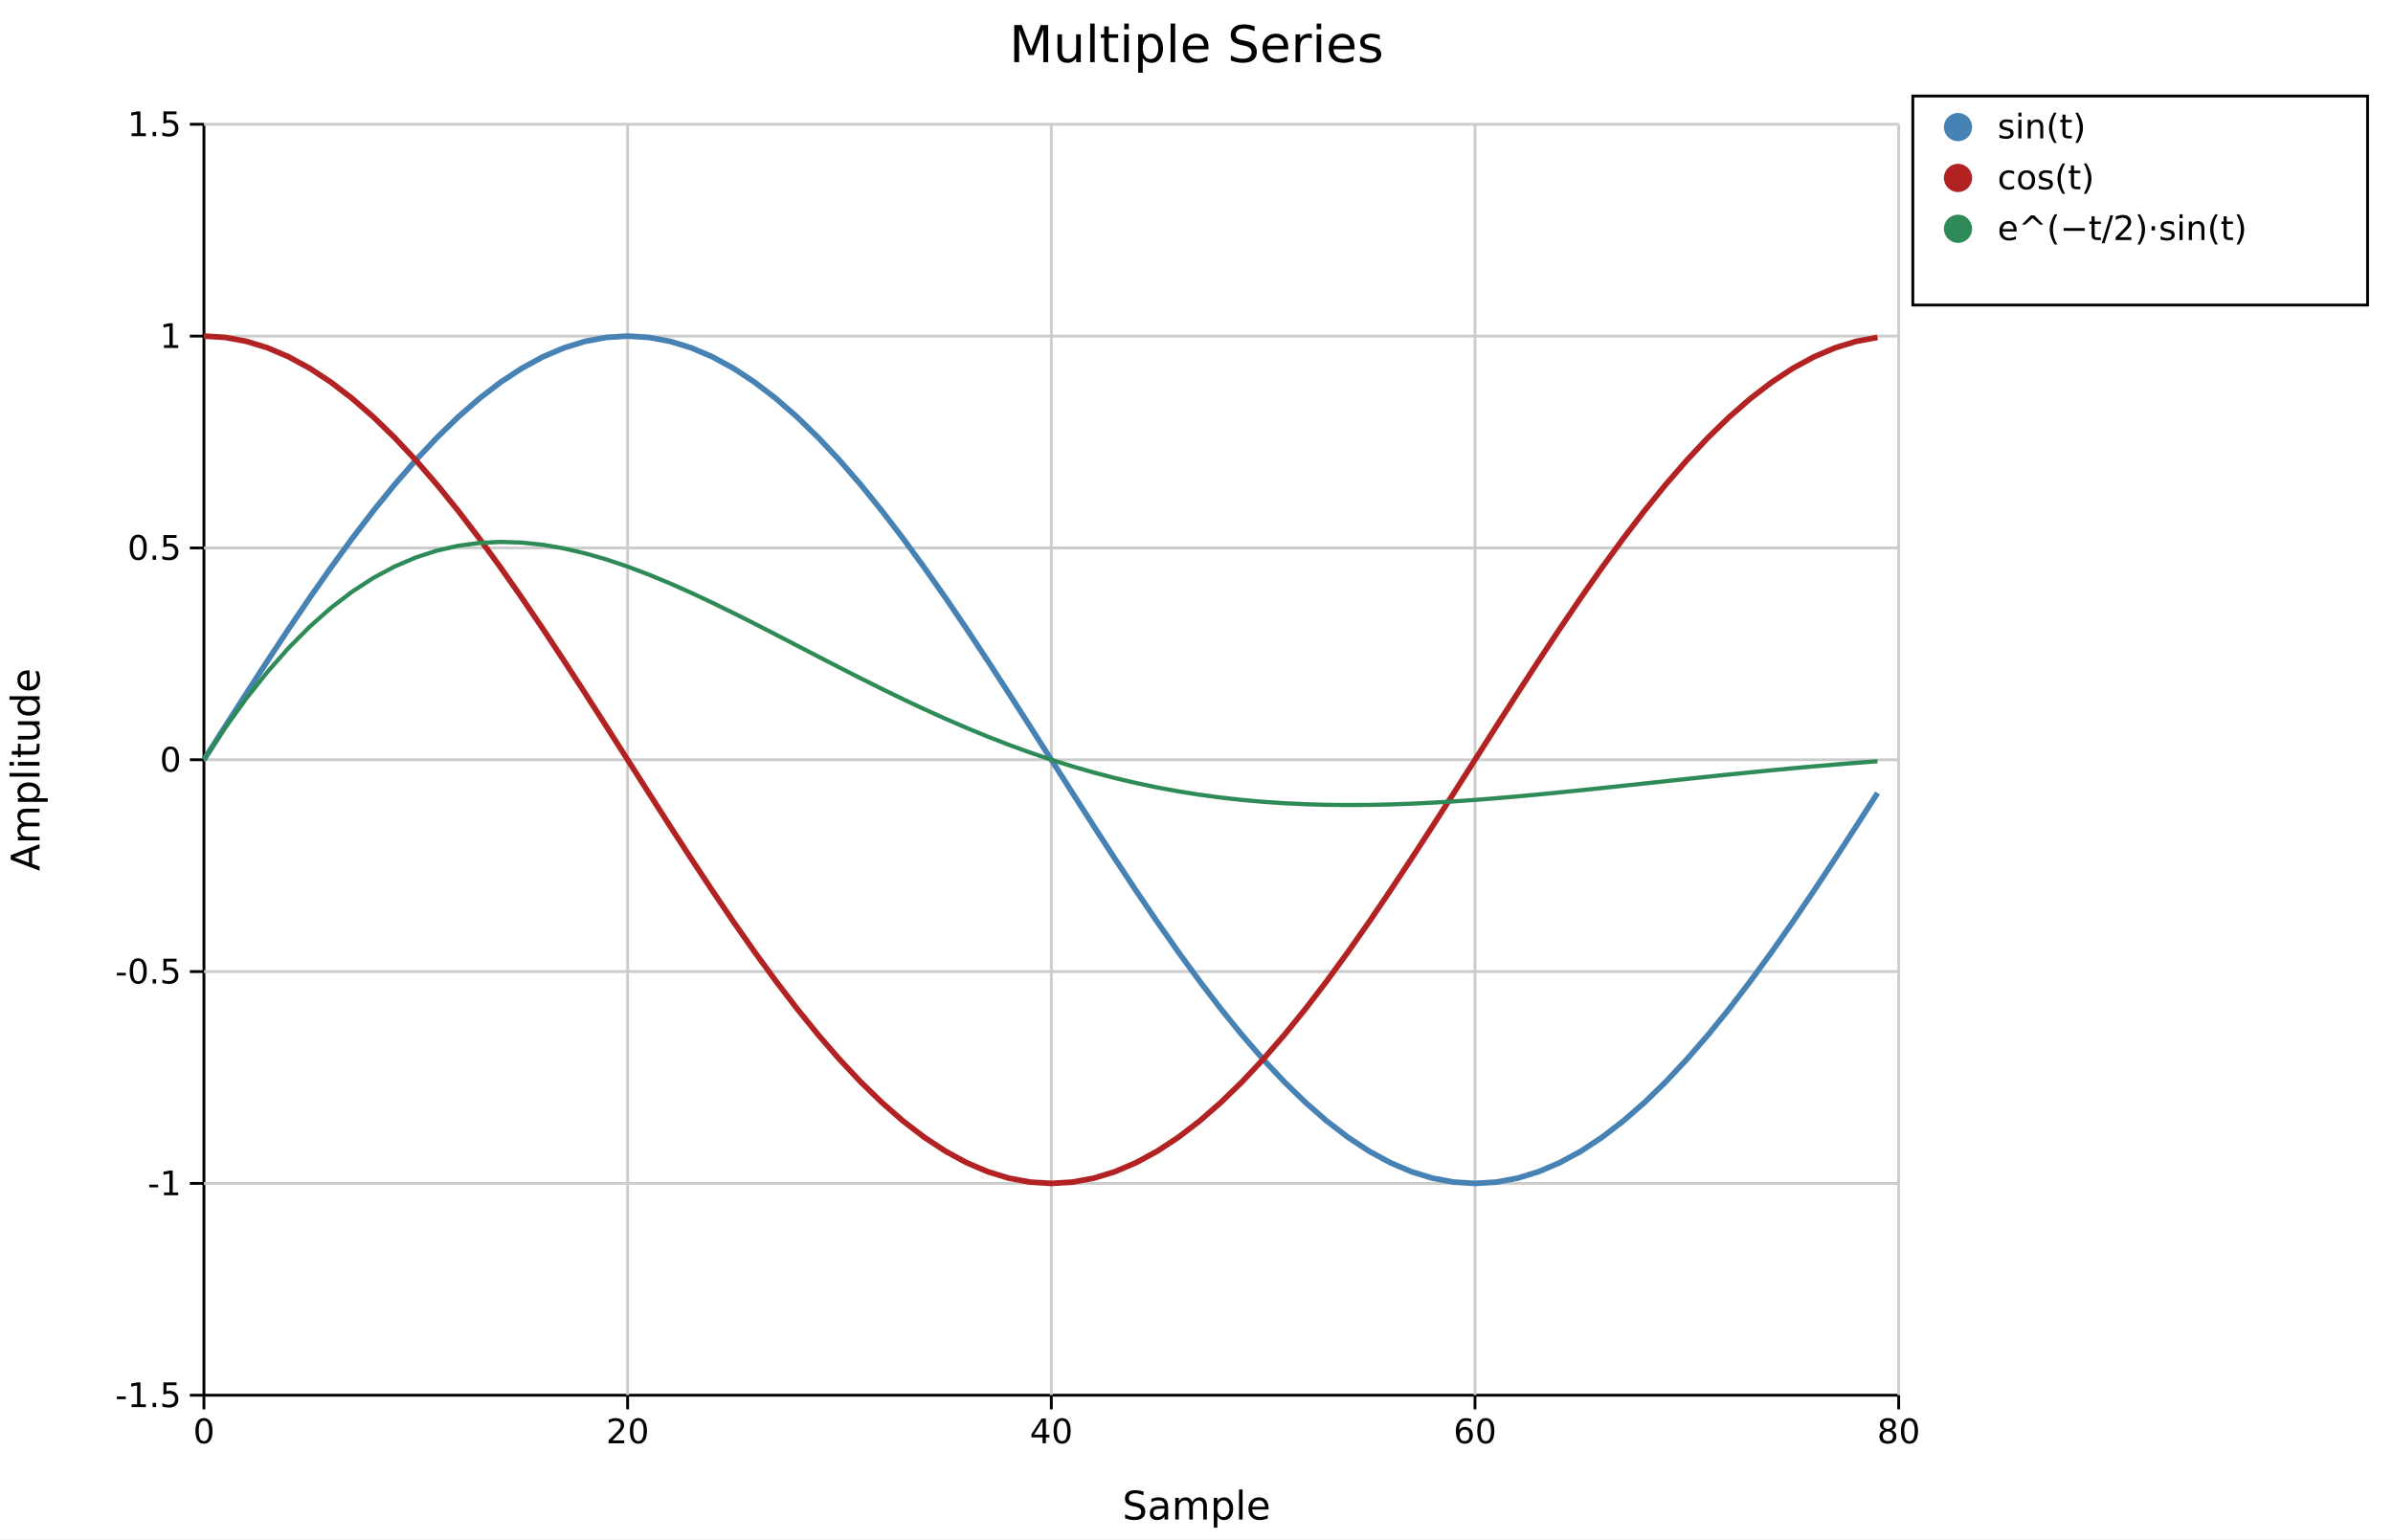
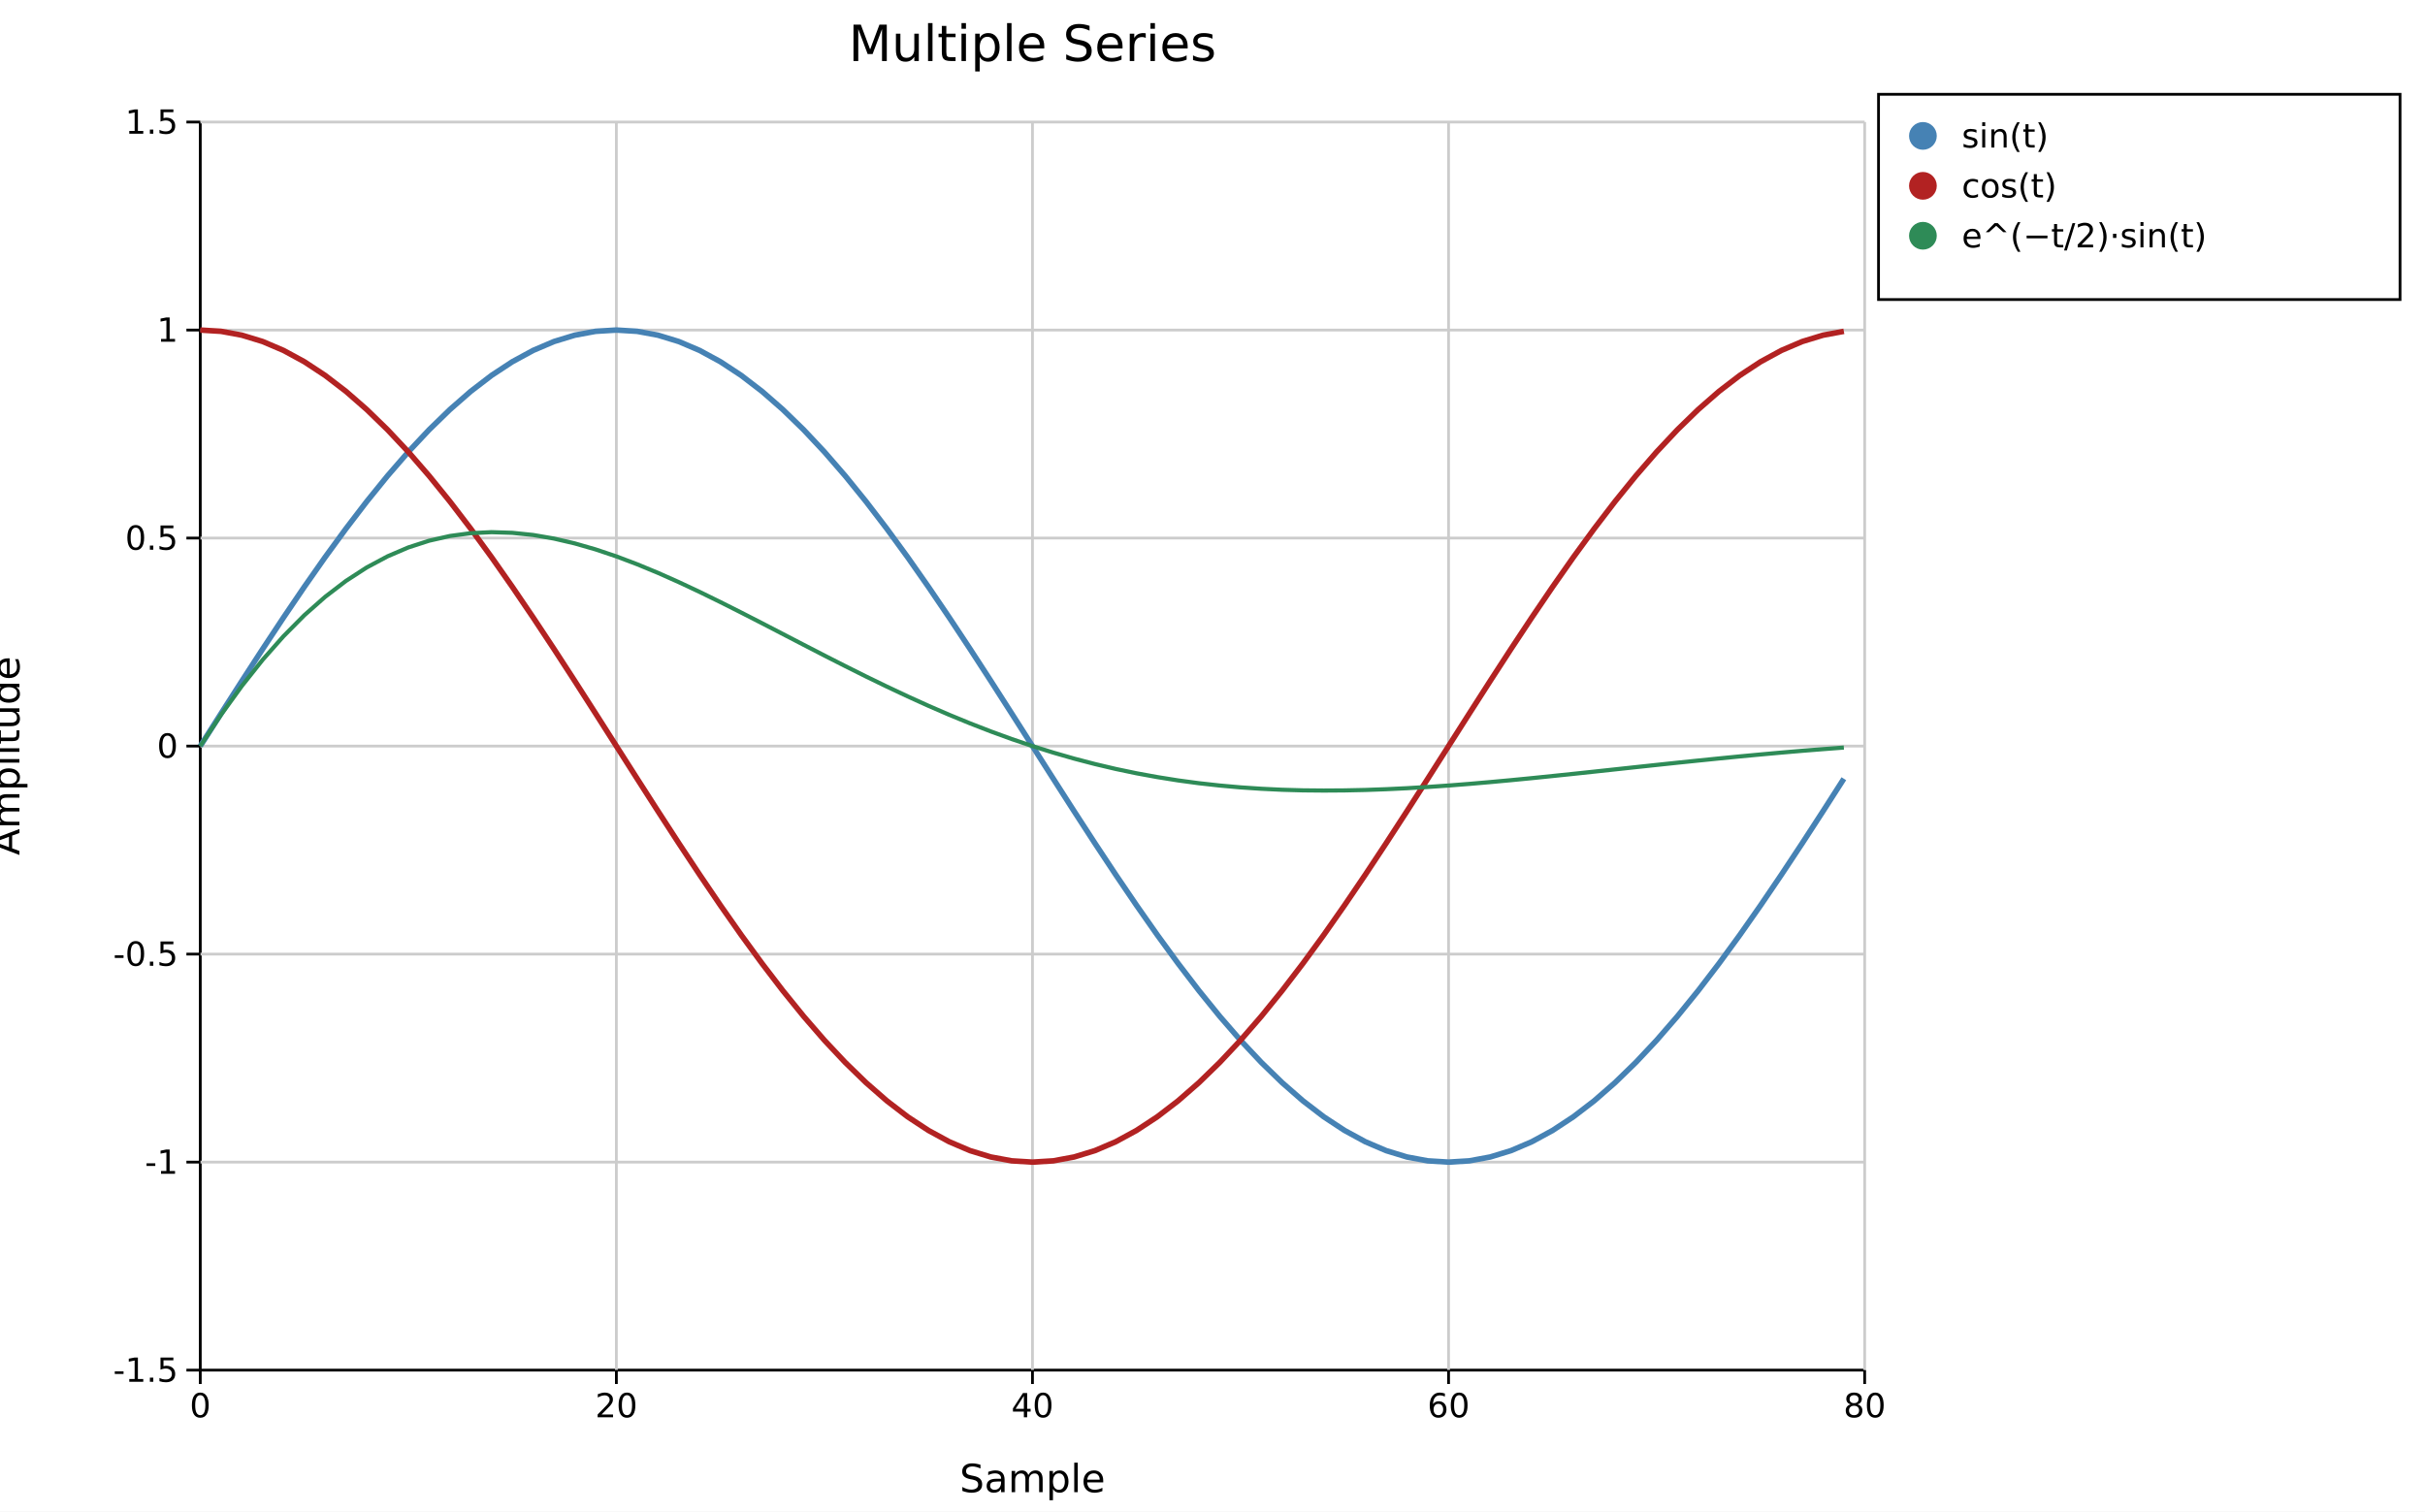
- <svg xmlns="http://www.w3.org/2000/svg" width="847.2" height="545" font-family="DejaVu Sans, Liberation Sans, Arial, sans-serif" fill="black">
+ <svg xmlns="http://www.w3.org/2000/svg" width="874.2" height="545" font-family="DejaVu Sans, Liberation Sans, Arial, sans-serif" fill="black">
  <rect width="100%" height="100%" fill="white" />
-   <line x1="72.2" y1="494" x2="672.2" y2="494" stroke="black" stroke-width="1" />
-   <line x1="72.2" y1="44" x2="72.2" y2="494" stroke="black" stroke-width="1" />
-   <line x1="222.2" y1="44" x2="222.2" y2="494" stroke="#ccc" stroke-width="1" />
-   <line x1="372.2" y1="44" x2="372.2" y2="494" stroke="#ccc" stroke-width="1" />
-   <line x1="522.2" y1="44" x2="522.2" y2="494" stroke="#ccc" stroke-width="1" />
-   <line x1="672.2" y1="44" x2="672.2" y2="494" stroke="#ccc" stroke-width="1" />
-   <line x1="72.2" y1="419" x2="672.2" y2="419" stroke="#ccc" stroke-width="1" />
-   <line x1="72.2" y1="344" x2="672.2" y2="344" stroke="#ccc" stroke-width="1" />
-   <line x1="72.2" y1="269" x2="672.2" y2="269" stroke="#ccc" stroke-width="1" />
-   <line x1="72.2" y1="194" x2="672.2" y2="194" stroke="#ccc" stroke-width="1" />
-   <line x1="72.2" y1="119" x2="672.2" y2="119" stroke="#ccc" stroke-width="1" />
-   <line x1="72.2" y1="44" x2="672.2" y2="44" stroke="#ccc" stroke-width="1" />
-   <line x1="72.2" y1="494" x2="72.2" y2="499" stroke="black" stroke-width="1" />
+   <line x1="72.2" y1="494" x2="672.2" y2="494" stroke="#000000" stroke-width="1" />
+   <line x1="72.2" y1="44" x2="72.2" y2="494" stroke="#000000" stroke-width="1" />
+   <line x1="222.2" y1="44" x2="222.2" y2="494" stroke="#cccccc" stroke-width="1" />
+   <line x1="372.2" y1="44" x2="372.2" y2="494" stroke="#cccccc" stroke-width="1" />
+   <line x1="522.2" y1="44" x2="522.2" y2="494" stroke="#cccccc" stroke-width="1" />
+   <line x1="672.2" y1="44" x2="672.2" y2="494" stroke="#cccccc" stroke-width="1" />
+   <line x1="72.2" y1="419" x2="672.2" y2="419" stroke="#cccccc" stroke-width="1" />
+   <line x1="72.2" y1="344" x2="672.2" y2="344" stroke="#cccccc" stroke-width="1" />
+   <line x1="72.2" y1="269" x2="672.2" y2="269" stroke="#cccccc" stroke-width="1" />
+   <line x1="72.2" y1="194" x2="672.2" y2="194" stroke="#cccccc" stroke-width="1" />
+   <line x1="72.2" y1="119" x2="672.2" y2="119" stroke="#cccccc" stroke-width="1" />
+   <line x1="72.2" y1="44" x2="672.2" y2="44" stroke="#cccccc" stroke-width="1" />
+   <line x1="72.2" y1="494" x2="72.2" y2="499" stroke="#000000" stroke-width="1" />
  <text x="72.2" y="511" font-size="12" text-anchor="middle">0</text>
-   <line x1="222.2" y1="494" x2="222.2" y2="499" stroke="black" stroke-width="1" />
+   <line x1="222.2" y1="494" x2="222.2" y2="499" stroke="#000000" stroke-width="1" />
  <text x="222.2" y="511" font-size="12" text-anchor="middle">20</text>
-   <line x1="372.2" y1="494" x2="372.2" y2="499" stroke="black" stroke-width="1" />
+   <line x1="372.2" y1="494" x2="372.2" y2="499" stroke="#000000" stroke-width="1" />
  <text x="372.2" y="511" font-size="12" text-anchor="middle">40</text>
-   <line x1="522.2" y1="494" x2="522.2" y2="499" stroke="black" stroke-width="1" />
+   <line x1="522.2" y1="494" x2="522.2" y2="499" stroke="#000000" stroke-width="1" />
  <text x="522.2" y="511" font-size="12" text-anchor="middle">60</text>
-   <line x1="672.2" y1="494" x2="672.2" y2="499" stroke="black" stroke-width="1" />
+   <line x1="672.2" y1="494" x2="672.2" y2="499" stroke="#000000" stroke-width="1" />
  <text x="672.2" y="511" font-size="12" text-anchor="middle">80</text>
-   <line x1="67.2" y1="494" x2="72.2" y2="494" stroke="black" stroke-width="1" />
+   <line x1="67.2" y1="494" x2="72.2" y2="494" stroke="#000000" stroke-width="1" />
  <text x="64.2" y="498.2" font-size="12" text-anchor="end">-1.5</text>
-   <line x1="67.2" y1="419" x2="72.2" y2="419" stroke="black" stroke-width="1" />
+   <line x1="67.2" y1="419" x2="72.2" y2="419" stroke="#000000" stroke-width="1" />
  <text x="64.2" y="423.2" font-size="12" text-anchor="end">-1</text>
-   <line x1="67.2" y1="344" x2="72.2" y2="344" stroke="black" stroke-width="1" />
+   <line x1="67.2" y1="344" x2="72.2" y2="344" stroke="#000000" stroke-width="1" />
  <text x="64.2" y="348.2" font-size="12" text-anchor="end">-0.5</text>
-   <line x1="67.2" y1="269" x2="72.2" y2="269" stroke="black" stroke-width="1" />
+   <line x1="67.2" y1="269" x2="72.2" y2="269" stroke="#000000" stroke-width="1" />
  <text x="64.2" y="273.2" font-size="12" text-anchor="end">0</text>
-   <line x1="67.2" y1="194" x2="72.2" y2="194" stroke="black" stroke-width="1" />
+   <line x1="67.2" y1="194" x2="72.2" y2="194" stroke="#000000" stroke-width="1" />
  <text x="64.2" y="198.2" font-size="12" text-anchor="end">0.5</text>
-   <line x1="67.2" y1="119" x2="72.2" y2="119" stroke="black" stroke-width="1" />
+   <line x1="67.2" y1="119" x2="72.2" y2="119" stroke="#000000" stroke-width="1" />
  <text x="64.2" y="123.2" font-size="12" text-anchor="end">1</text>
-   <line x1="67.2" y1="44" x2="72.2" y2="44" stroke="black" stroke-width="1" />
+   <line x1="67.2" y1="44" x2="72.2" y2="44" stroke="#000000" stroke-width="1" />
  <text x="64.2" y="48.2" font-size="12" text-anchor="end">1.5</text>
-   <text x="423.6" y="538" font-size="14" text-anchor="middle">Sample</text>
-   <text x="14" y="272.5" font-size="14" text-anchor="middle" transform="rotate(-90,14,272.5)">Amplitude</text>
-   <text x="423.6" y="22" font-size="18" text-anchor="middle">Multiple Series</text>
-   <path d="M 72.2 269 L 79.7 257.231 L 87.2 245.535 L 94.7 233.983 L 102.2 222.647 L 109.7 211.597 L 117.2 200.901 L 124.7 190.625 L 132.2 180.832 L 139.7 171.583 L 147.2 162.934 L 154.7 154.939 L 162.2 147.647 L 169.7 141.104 L 177.2 135.349 L 184.7 130.418 L 192.2 126.342 L 199.7 123.145 L 207.2 120.847 L 214.7 119.462 L 222.2 119 L 229.7 119.462 L 237.2 120.847 L 244.7 123.145 L 252.2 126.342 L 259.7 130.418 L 267.2 135.349 L 274.7 141.104 L 282.2 147.647 L 289.7 154.939 L 297.2 162.934 L 304.7 171.583 L 312.2 180.832 L 319.7 190.625 L 327.2 200.901 L 334.7 211.597 L 342.2 222.647 L 349.7 233.983 L 357.2 245.535 L 364.7 257.231 L 372.2 269 L 379.7 280.769 L 387.2 292.465 L 394.7 304.017 L 402.2 315.353 L 409.7 326.403 L 417.2 337.099 L 424.7 347.375 L 432.2 357.168 L 439.7 366.417 L 447.2 375.066 L 454.7 383.061 L 462.2 390.353 L 469.7 396.896 L 477.2 402.651 L 484.7 407.582 L 492.2 411.658 L 499.7 414.855 L 507.2 417.153 L 514.7 418.538 L 522.2 419 L 529.7 418.538 L 537.2 417.153 L 544.7 414.855 L 552.2 411.658 L 559.7 407.582 L 567.2 402.651 L 574.7 396.896 L 582.2 390.353 L 589.7 383.061 L 597.2 375.066 L 604.7 366.417 L 612.2 357.168 L 619.7 347.375 L 627.2 337.099 L 634.7 326.403 L 642.2 315.353 L 649.7 304.017 L 657.2 292.465 L 664.7 280.769 " stroke="steelblue" stroke-width="2" fill="none" />
-   <path d="M 72.2 119 L 79.7 119.462 L 87.2 120.847 L 94.7 123.145 L 102.2 126.342 L 109.7 130.418 L 117.2 135.349 L 124.7 141.104 L 132.2 147.647 L 139.7 154.939 L 147.2 162.934 L 154.7 171.583 L 162.2 180.832 L 169.7 190.625 L 177.2 200.901 L 184.7 211.597 L 192.2 222.647 L 199.7 233.983 L 207.2 245.535 L 214.7 257.231 L 222.2 269 L 229.7 280.769 L 237.2 292.465 L 244.7 304.017 L 252.2 315.353 L 259.7 326.403 L 267.2 337.099 L 274.7 347.375 L 282.2 357.168 L 289.7 366.417 L 297.2 375.066 L 304.7 383.061 L 312.2 390.353 L 319.7 396.896 L 327.2 402.651 L 334.7 407.582 L 342.2 411.658 L 349.7 414.855 L 357.2 417.153 L 364.7 418.538 L 372.2 419 L 379.7 418.538 L 387.2 417.153 L 394.7 414.855 L 402.2 411.658 L 409.7 407.582 L 417.2 402.651 L 424.7 396.896 L 432.2 390.353 L 439.7 383.061 L 447.2 375.066 L 454.7 366.417 L 462.2 357.168 L 469.7 347.375 L 477.2 337.099 L 484.7 326.403 L 492.2 315.353 L 499.7 304.017 L 507.2 292.465 L 514.7 280.769 L 522.2 269 L 529.7 257.231 L 537.2 245.535 L 544.7 233.983 L 552.2 222.647 L 559.7 211.597 L 567.2 200.901 L 574.7 190.625 L 582.2 180.832 L 589.7 171.583 L 597.2 162.934 L 604.7 154.939 L 612.2 147.647 L 619.7 141.104 L 627.2 135.349 L 634.7 130.418 L 642.2 126.342 L 649.7 123.145 L 657.2 120.847 L 664.7 119.462 " stroke="firebrick" stroke-width="2" fill="none" />
-   <path d="M 72.2 269 L 79.7 257.684 L 87.2 247.307 L 94.7 237.875 L 102.2 229.385 L 109.7 221.831 L 117.2 215.197 L 124.7 209.462 L 132.2 204.602 L 139.7 200.586 L 147.2 197.381 L 154.7 194.948 L 162.2 193.248 L 169.7 192.238 L 177.2 191.873 L 184.7 192.107 L 192.2 192.893 L 199.7 194.184 L 207.2 195.932 L 214.7 198.089 L 222.2 200.609 L 229.7 203.446 L 237.2 206.554 L 244.7 209.89 L 252.2 213.412 L 259.7 217.079 L 267.2 220.855 L 274.7 224.702 L 282.2 228.587 L 289.7 232.478 L 297.2 236.346 L 304.7 240.164 L 312.2 243.907 L 319.7 247.553 L 327.2 251.082 L 334.7 254.478 L 342.2 257.725 L 349.7 260.811 L 357.2 263.724 L 364.7 266.456 L 372.2 269 L 379.7 271.352 L 387.2 273.509 L 394.7 275.47 L 402.2 277.235 L 409.7 278.805 L 417.2 280.185 L 424.7 281.377 L 432.2 282.387 L 439.7 283.222 L 447.2 283.888 L 454.7 284.394 L 462.2 284.747 L 469.7 284.957 L 477.2 285.033 L 484.7 284.984 L 492.2 284.821 L 499.7 284.553 L 507.2 284.189 L 514.7 283.741 L 522.2 283.217 L 529.7 282.627 L 537.2 281.981 L 544.7 281.288 L 552.2 280.556 L 559.7 279.793 L 567.2 279.008 L 574.7 278.209 L 582.2 277.401 L 589.7 276.592 L 597.2 275.788 L 604.7 274.994 L 612.2 274.216 L 619.7 273.458 L 627.2 272.725 L 634.7 272.019 L 642.2 271.344 L 649.7 270.702 L 657.2 270.097 L 664.7 269.529 " stroke="seagreen" stroke-width="1.5" fill="none" />
-   <rect x="677.2" y="34" width="161" height="74" fill="white" />
-   <rect x="677.2" y="34" width="161" height="74" fill="none" stroke="black" stroke-width="1" />
-   <text x="707.2" y="49" font-size="12" text-anchor="start">sin(t)</text>
-   <circle cx="693.2" cy="45" r="5" fill="steelblue" />
-   <text x="707.2" y="67" font-size="12" text-anchor="start">cos(t)</text>
-   <circle cx="693.2" cy="63" r="5" fill="firebrick" />
-   <text x="707.2" y="85" font-size="12" text-anchor="start">e^(−t/2)·sin(t)</text>
-   <circle cx="693.2" cy="81" r="5" fill="seagreen" />
+   <text x="372.2" y="538" font-size="14" text-anchor="middle">Sample</text>
+   <text x="7" y="272.5" font-size="14" text-anchor="middle" transform="rotate(-90,7,272.5)">Amplitude</text>
+   <text x="372.2" y="22" font-size="18" text-anchor="middle">Multiple Series</text>
+   <path d="M 72.2 269.0 L 79.7 257.23 L 87.2 245.53 L 94.7 233.98 L 102.2 222.65 L 109.7 211.6 L 117.2 200.9 L 124.7 190.63 L 132.2 180.83 L 139.7 171.58 L 147.2 162.93 L 154.7 154.94 L 162.2 147.65 L 169.7 141.1 L 177.2 135.35 L 184.7 130.42 L 192.2 126.34 L 199.7 123.14 L 207.2 120.85 L 214.7 119.46 L 222.2 119.0 L 229.7 119.46 L 237.2 120.85 L 244.7 123.14 L 252.2 126.34 L 259.7 130.42 L 267.2 135.35 L 274.7 141.1 L 282.2 147.65 L 289.7 154.94 L 297.2 162.93 L 304.7 171.58 L 312.2 180.83 L 319.7 190.63 L 327.2 200.9 L 334.7 211.6 L 342.2 222.65 L 349.7 233.98 L 357.2 245.53 L 364.7 257.23 L 372.2 269.0 L 379.7 280.77 L 387.2 292.47 L 394.7 304.02 L 402.2 315.35 L 409.7 326.4 L 417.2 337.1 L 424.7 347.37 L 432.2 357.17 L 439.7 366.42 L 447.2 375.07 L 454.7 383.06 L 462.2 390.35 L 469.7 396.9 L 477.2 402.65 L 484.7 407.58 L 492.2 411.66 L 499.7 414.86 L 507.2 417.15 L 514.7 418.54 L 522.2 419.0 L 529.7 418.54 L 537.2 417.15 L 544.7 414.86 L 552.2 411.66 L 559.7 407.58 L 567.2 402.65 L 574.7 396.9 L 582.2 390.35 L 589.7 383.06 L 597.2 375.07 L 604.7 366.42 L 612.2 357.17 L 619.7 347.37 L 627.2 337.1 L 634.7 326.4 L 642.2 315.35 L 649.7 304.02 L 657.2 292.47 L 664.7 280.77 " stroke="#4682b4" stroke-width="2" fill="none" />
+   <path d="M 72.2 119.0 L 79.7 119.46 L 87.2 120.85 L 94.7 123.14 L 102.2 126.34 L 109.7 130.42 L 117.2 135.35 L 124.7 141.1 L 132.2 147.65 L 139.7 154.94 L 147.2 162.93 L 154.7 171.58 L 162.2 180.83 L 169.7 190.63 L 177.2 200.9 L 184.7 211.6 L 192.2 222.65 L 199.7 233.98 L 207.2 245.53 L 214.7 257.23 L 222.2 269.0 L 229.7 280.77 L 237.2 292.47 L 244.7 304.02 L 252.2 315.35 L 259.7 326.4 L 267.2 337.1 L 274.7 347.37 L 282.2 357.17 L 289.7 366.42 L 297.2 375.07 L 304.7 383.06 L 312.2 390.35 L 319.7 396.9 L 327.2 402.65 L 334.7 407.58 L 342.2 411.66 L 349.7 414.86 L 357.2 417.15 L 364.7 418.54 L 372.2 419.0 L 379.7 418.54 L 387.2 417.15 L 394.7 414.86 L 402.2 411.66 L 409.7 407.58 L 417.2 402.65 L 424.7 396.9 L 432.2 390.35 L 439.7 383.06 L 447.2 375.07 L 454.7 366.42 L 462.2 357.17 L 469.7 347.37 L 477.2 337.1 L 484.7 326.4 L 492.2 315.35 L 499.7 304.02 L 507.2 292.47 L 514.7 280.77 L 522.2 269.0 L 529.7 257.23 L 537.2 245.53 L 544.7 233.98 L 552.2 222.65 L 559.7 211.6 L 567.2 200.9 L 574.7 190.63 L 582.2 180.83 L 589.7 171.58 L 597.2 162.93 L 604.7 154.94 L 612.2 147.65 L 619.7 141.1 L 627.2 135.35 L 634.7 130.42 L 642.2 126.34 L 649.7 123.14 L 657.2 120.85 L 664.7 119.46 " stroke="#b22222" stroke-width="2" fill="none" />
+   <path d="M 72.2 269.0 L 79.7 257.68 L 87.2 247.31 L 94.7 237.87 L 102.2 229.39 L 109.7 221.83 L 117.2 215.2 L 124.7 209.46 L 132.2 204.6 L 139.7 200.59 L 147.2 197.38 L 154.7 194.95 L 162.2 193.25 L 169.7 192.24 L 177.2 191.87 L 184.7 192.11 L 192.2 192.89 L 199.7 194.18 L 207.2 195.93 L 214.7 198.09 L 222.2 200.61 L 229.7 203.45 L 237.2 206.55 L 244.7 209.89 L 252.2 213.41 L 259.7 217.08 L 267.2 220.86 L 274.7 224.7 L 282.2 228.59 L 289.7 232.48 L 297.2 236.35 L 304.7 240.16 L 312.2 243.91 L 319.7 247.55 L 327.2 251.08 L 334.7 254.48 L 342.2 257.73 L 349.7 260.81 L 357.2 263.72 L 364.7 266.46 L 372.2 269.0 L 379.7 271.35 L 387.2 273.51 L 394.7 275.47 L 402.2 277.24 L 409.7 278.81 L 417.2 280.18 L 424.7 281.38 L 432.2 282.39 L 439.7 283.22 L 447.2 283.89 L 454.7 284.39 L 462.2 284.75 L 469.7 284.96 L 477.2 285.03 L 484.7 284.98 L 492.2 284.82 L 499.7 284.55 L 507.2 284.19 L 514.7 283.74 L 522.2 283.22 L 529.7 282.63 L 537.2 281.98 L 544.7 281.29 L 552.2 280.56 L 559.7 279.79 L 567.2 279.01 L 574.7 278.21 L 582.2 277.4 L 589.7 276.59 L 597.2 275.79 L 604.7 274.99 L 612.2 274.22 L 619.7 273.46 L 627.2 272.72 L 634.7 272.02 L 642.2 271.34 L 649.7 270.7 L 657.2 270.1 L 664.7 269.53 " stroke="seagreen" stroke-width="1.5" fill="none" />
+   <rect x="677.2" y="34" width="188" height="74" fill="#ffffff" />
+   <rect x="677.2" y="34" width="188" height="74" fill="none" stroke="#000000" stroke-width="1" />
+   <text x="707.2" y="53.2" font-size="12" text-anchor="start">sin(t)</text>
+   <circle cx="693.2" cy="49" r="5" fill="#4682b4" />
+   <text x="707.2" y="71.2" font-size="12" text-anchor="start">cos(t)</text>
+   <circle cx="693.2" cy="67" r="5" fill="#b22222" />
+   <text x="707.2" y="89.2" font-size="12" text-anchor="start">e^(−t/2)·sin(t)</text>
+   <circle cx="693.2" cy="85" r="5" fill="seagreen" />
</svg>
